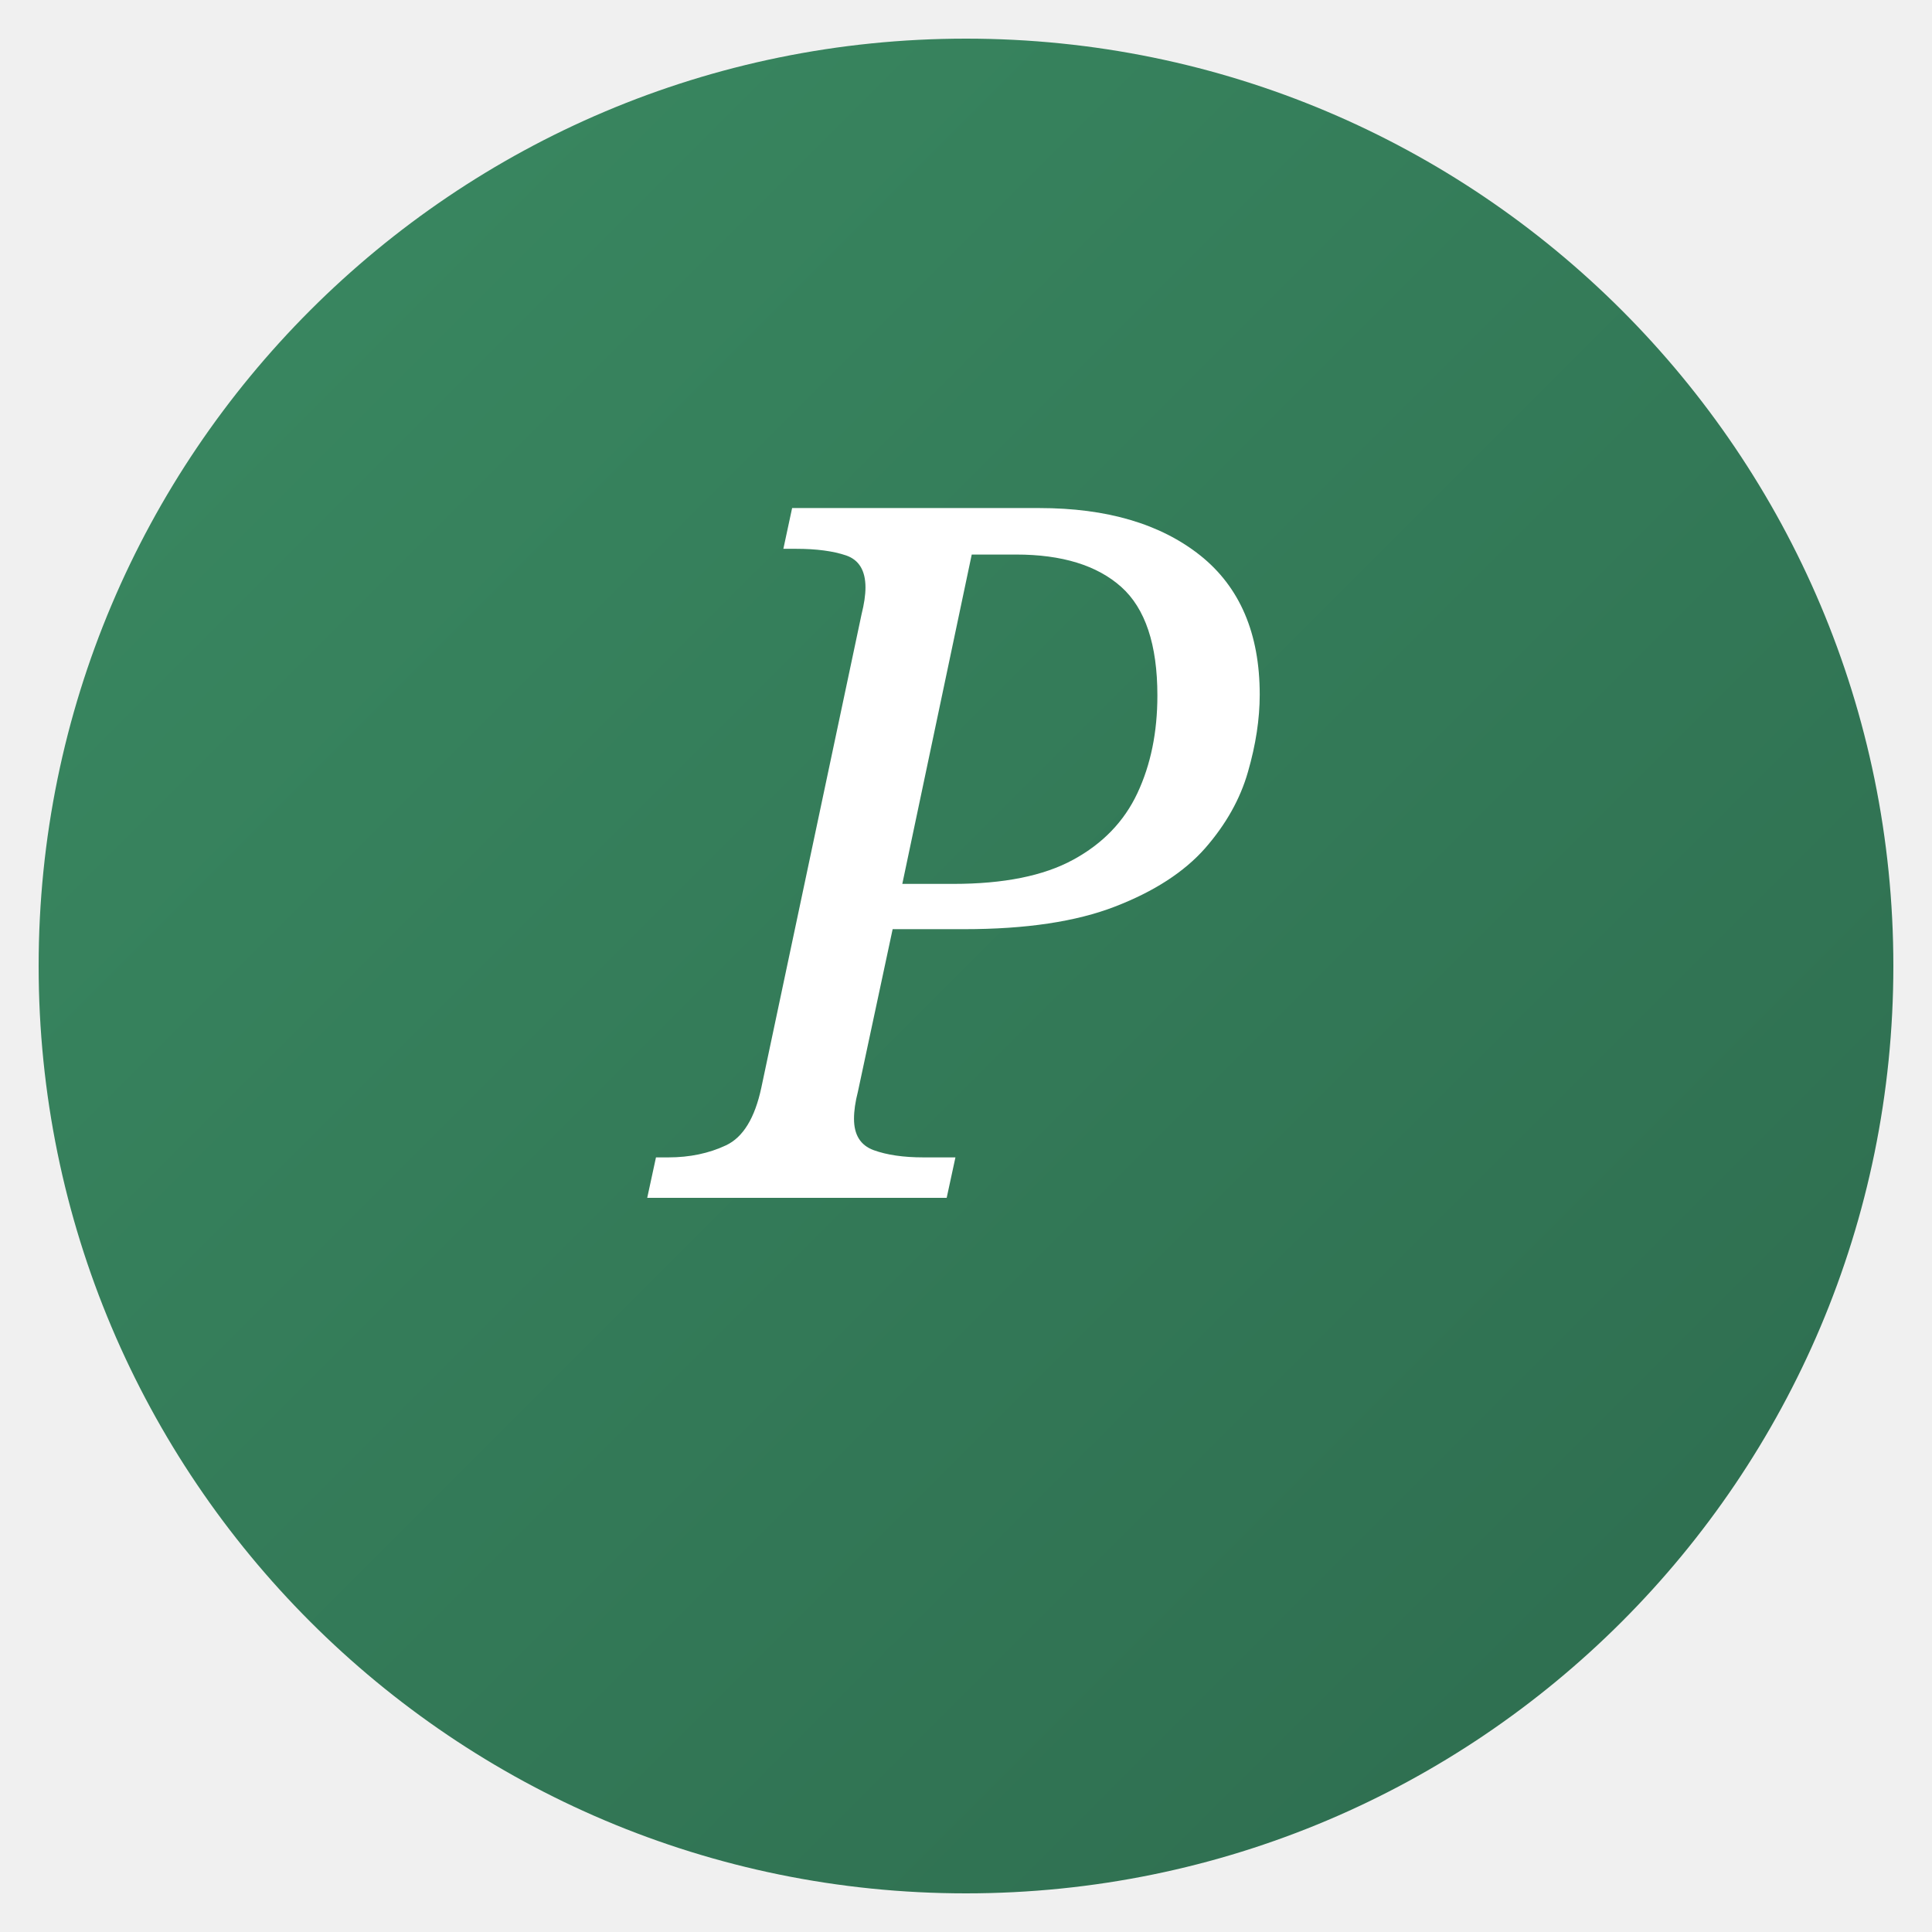
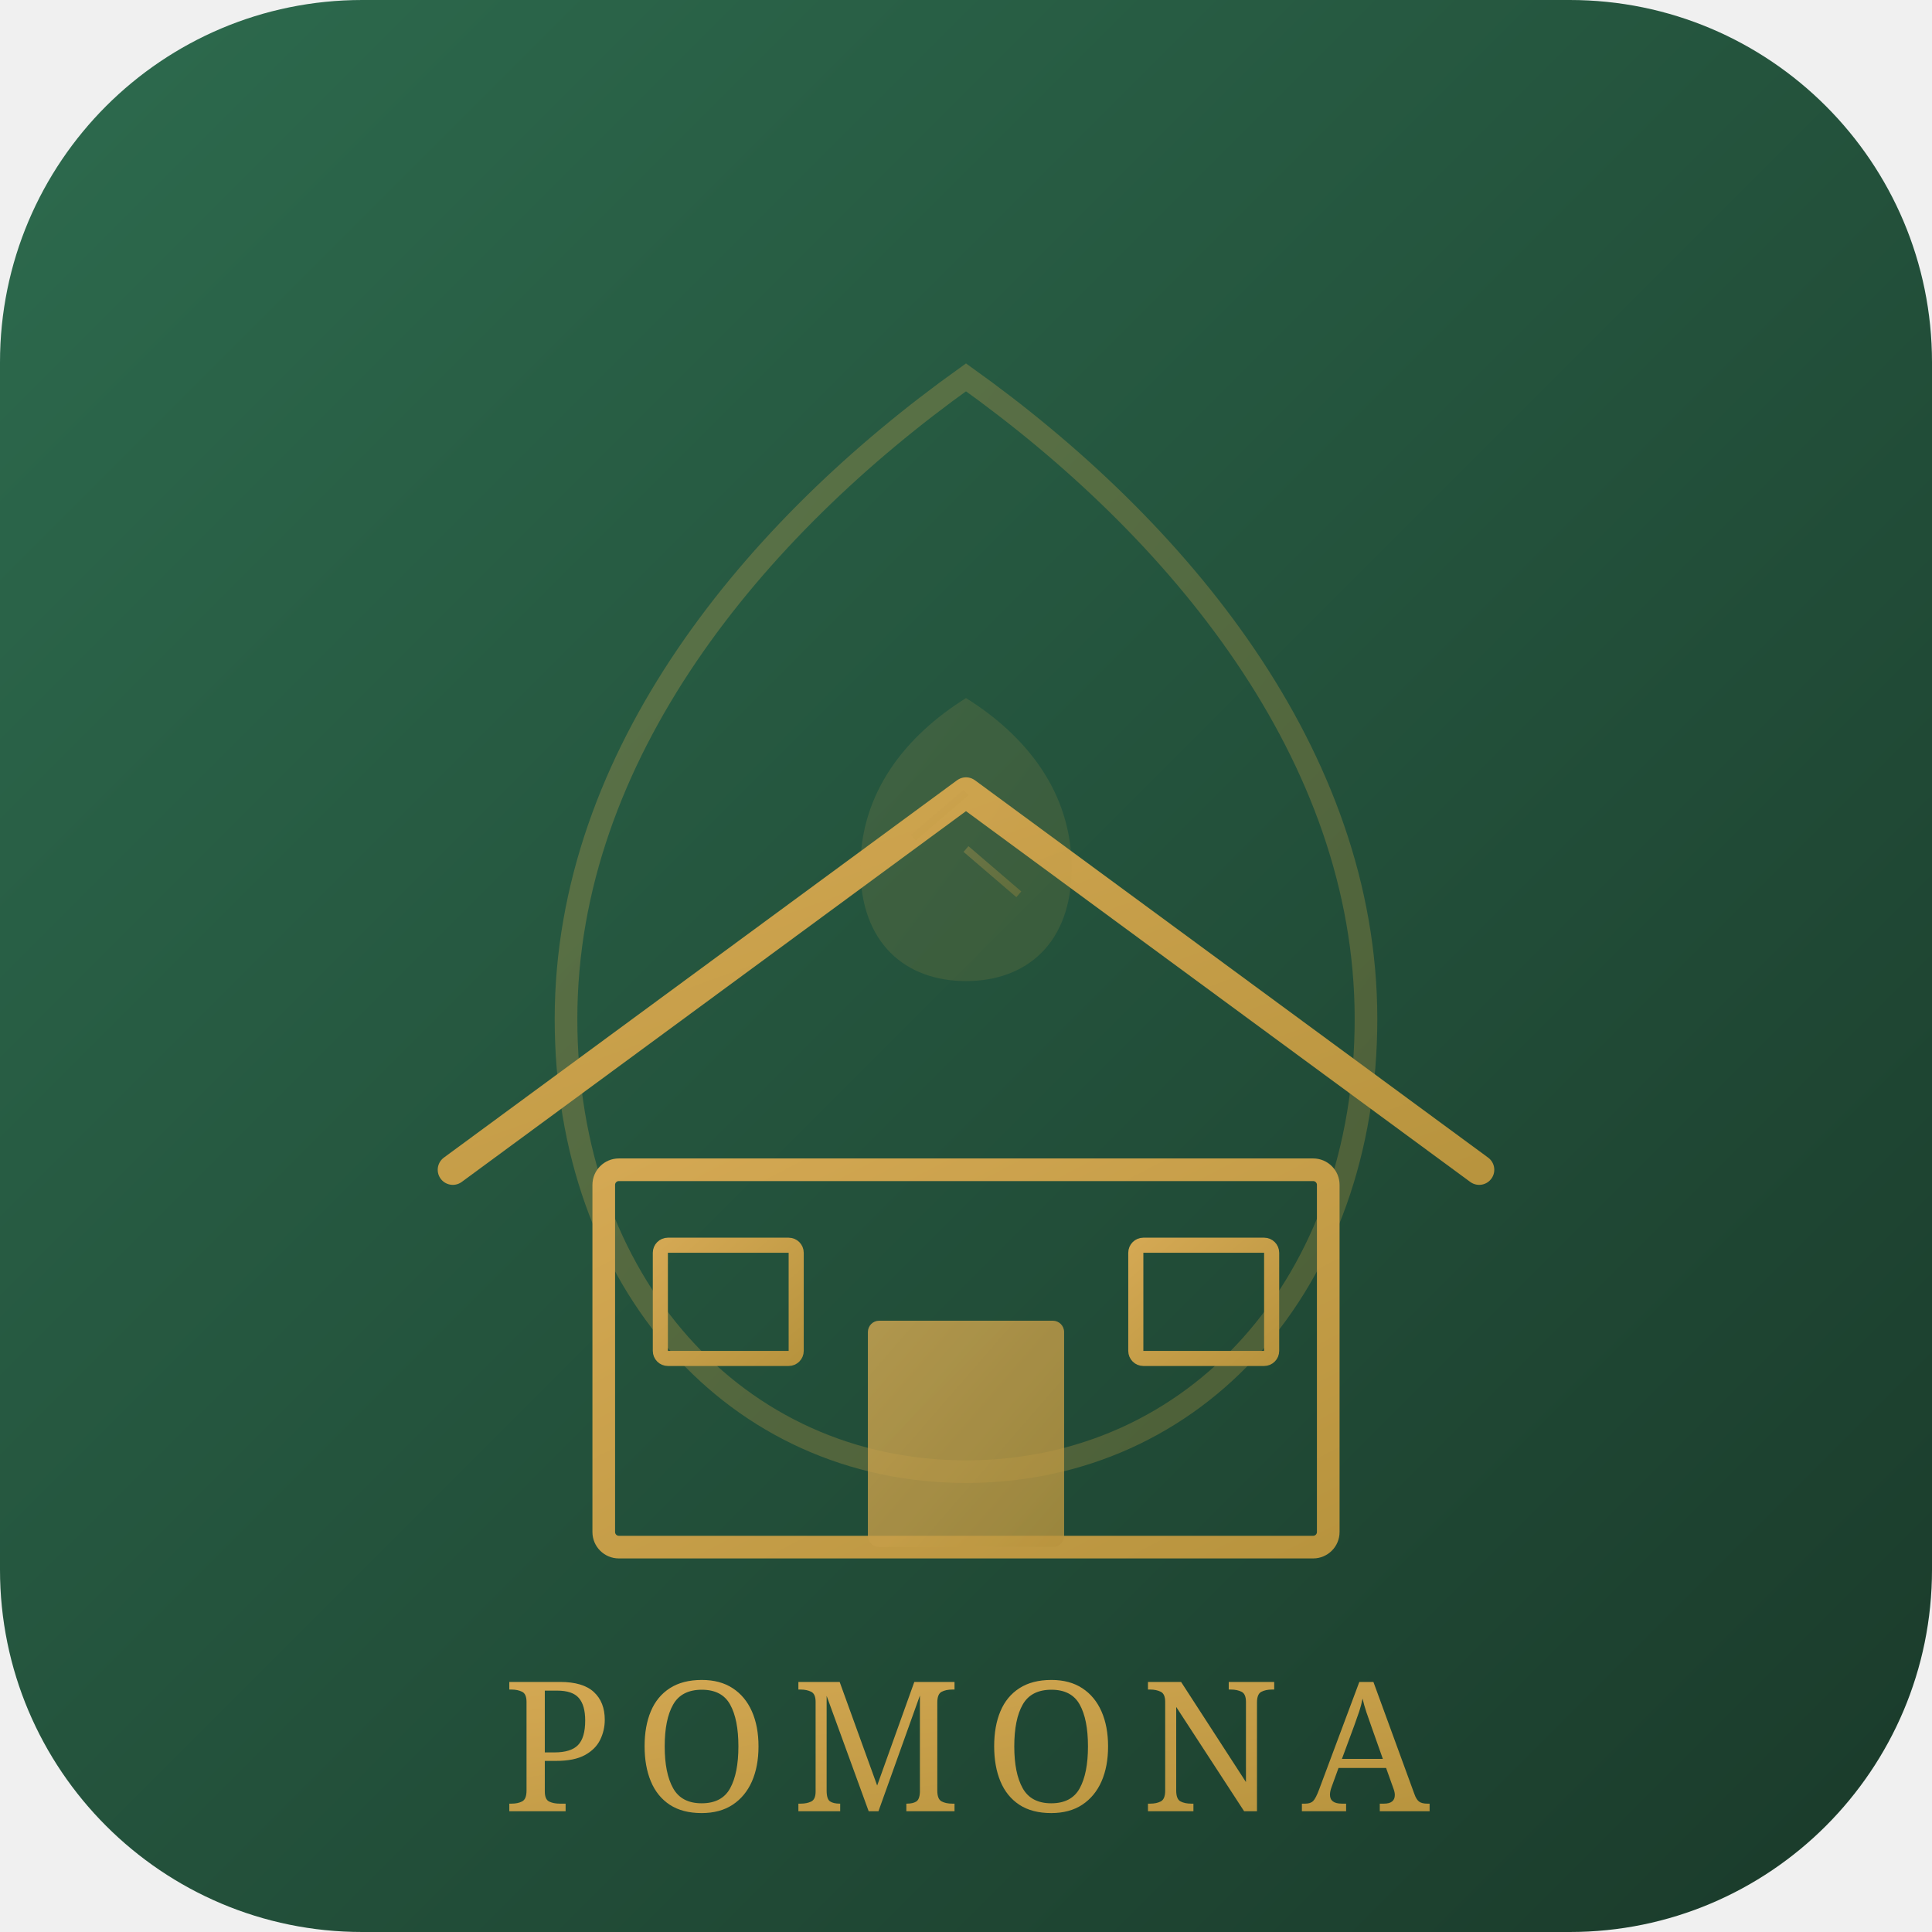
- <svg xmlns="http://www.w3.org/2000/svg" viewBox="0 0 100 100">
+ <svg xmlns="http://www.w3.org/2000/svg" viewBox="0 0 512 512">
  <defs>
-     <linearGradient id="leafGrad" x1="0%" y1="0%" x2="100%" y2="100%">
-       <stop offset="0%" style="stop-color:#3a8a62" />
-       <stop offset="100%" style="stop-color:#2d6b4e" />
+     <linearGradient id="bg" x1="0%" y1="0%" x2="100%" y2="100%">
+       <stop offset="0%" stop-color="#2d6b4e" />
+       <stop offset="100%" stop-color="#1a3a2a" />
+     </linearGradient>
+     <linearGradient id="gold" x1="0%" y1="0%" x2="100%" y2="100%">
+       <stop offset="0%" stop-color="#d4a853" />
+       <stop offset="100%" stop-color="#b8943e" />
    </linearGradient>
  </defs>
-   <circle cx="50" cy="50" r="48" fill="url(#leafGrad)" />
-   <text x="50" y="62" font-family="serif" font-size="50" fill="white" text-anchor="middle" font-style="italic">P</text>
+   <rect x="0" y="0" width="512" height="512" rx="96" ry="96" fill="url(#bg)" />
+   <path d="M256 100 C200 140, 150 200, 150 270 C150 340, 195 390, 256 390 C317 390, 362 340, 362 270 C362 200, 312 140, 256 100Z" fill="none" stroke="url(#gold)" stroke-width="6" opacity="0.3" />
+   <path d="M120 310 L256 210 L392 310" fill="none" stroke="url(#gold)" stroke-width="8" stroke-linecap="round" stroke-linejoin="round" />
+   <rect x="160" y="310" width="192" height="100" rx="4" fill="none" stroke="url(#gold)" stroke-width="6" />
+   <rect x="230" y="350" width="52" height="60" rx="3" fill="url(#gold)" opacity="0.8" />
+   <rect x="175" y="330" width="36" height="30" rx="2" fill="none" stroke="url(#gold)" stroke-width="4" />
+   <rect x="301" y="330" width="36" height="30" rx="2" fill="none" stroke="url(#gold)" stroke-width="4" />
+   <path d="M256 185 C240 195, 228 210, 228 230 C228 250, 240 260, 256 260 C272 260, 284 250, 284 230 C284 210, 272 195, 256 185Z" fill="url(#gold)" opacity="0.15" />
+   <path d="M256 195 L256 255" stroke="url(#gold)" stroke-width="2" opacity="0.4" />
+   <path d="M256 210 L242 222" stroke="url(#gold)" stroke-width="2" opacity="0.3" />
+   <path d="M256 225 L270 237" stroke="url(#gold)" stroke-width="2" opacity="0.3" />
+   <text x="256" y="480" font-family="Georgia, serif" font-size="48" fill="url(#gold)" text-anchor="middle" font-weight="400" letter-spacing="6">POMONA</text>
</svg>
